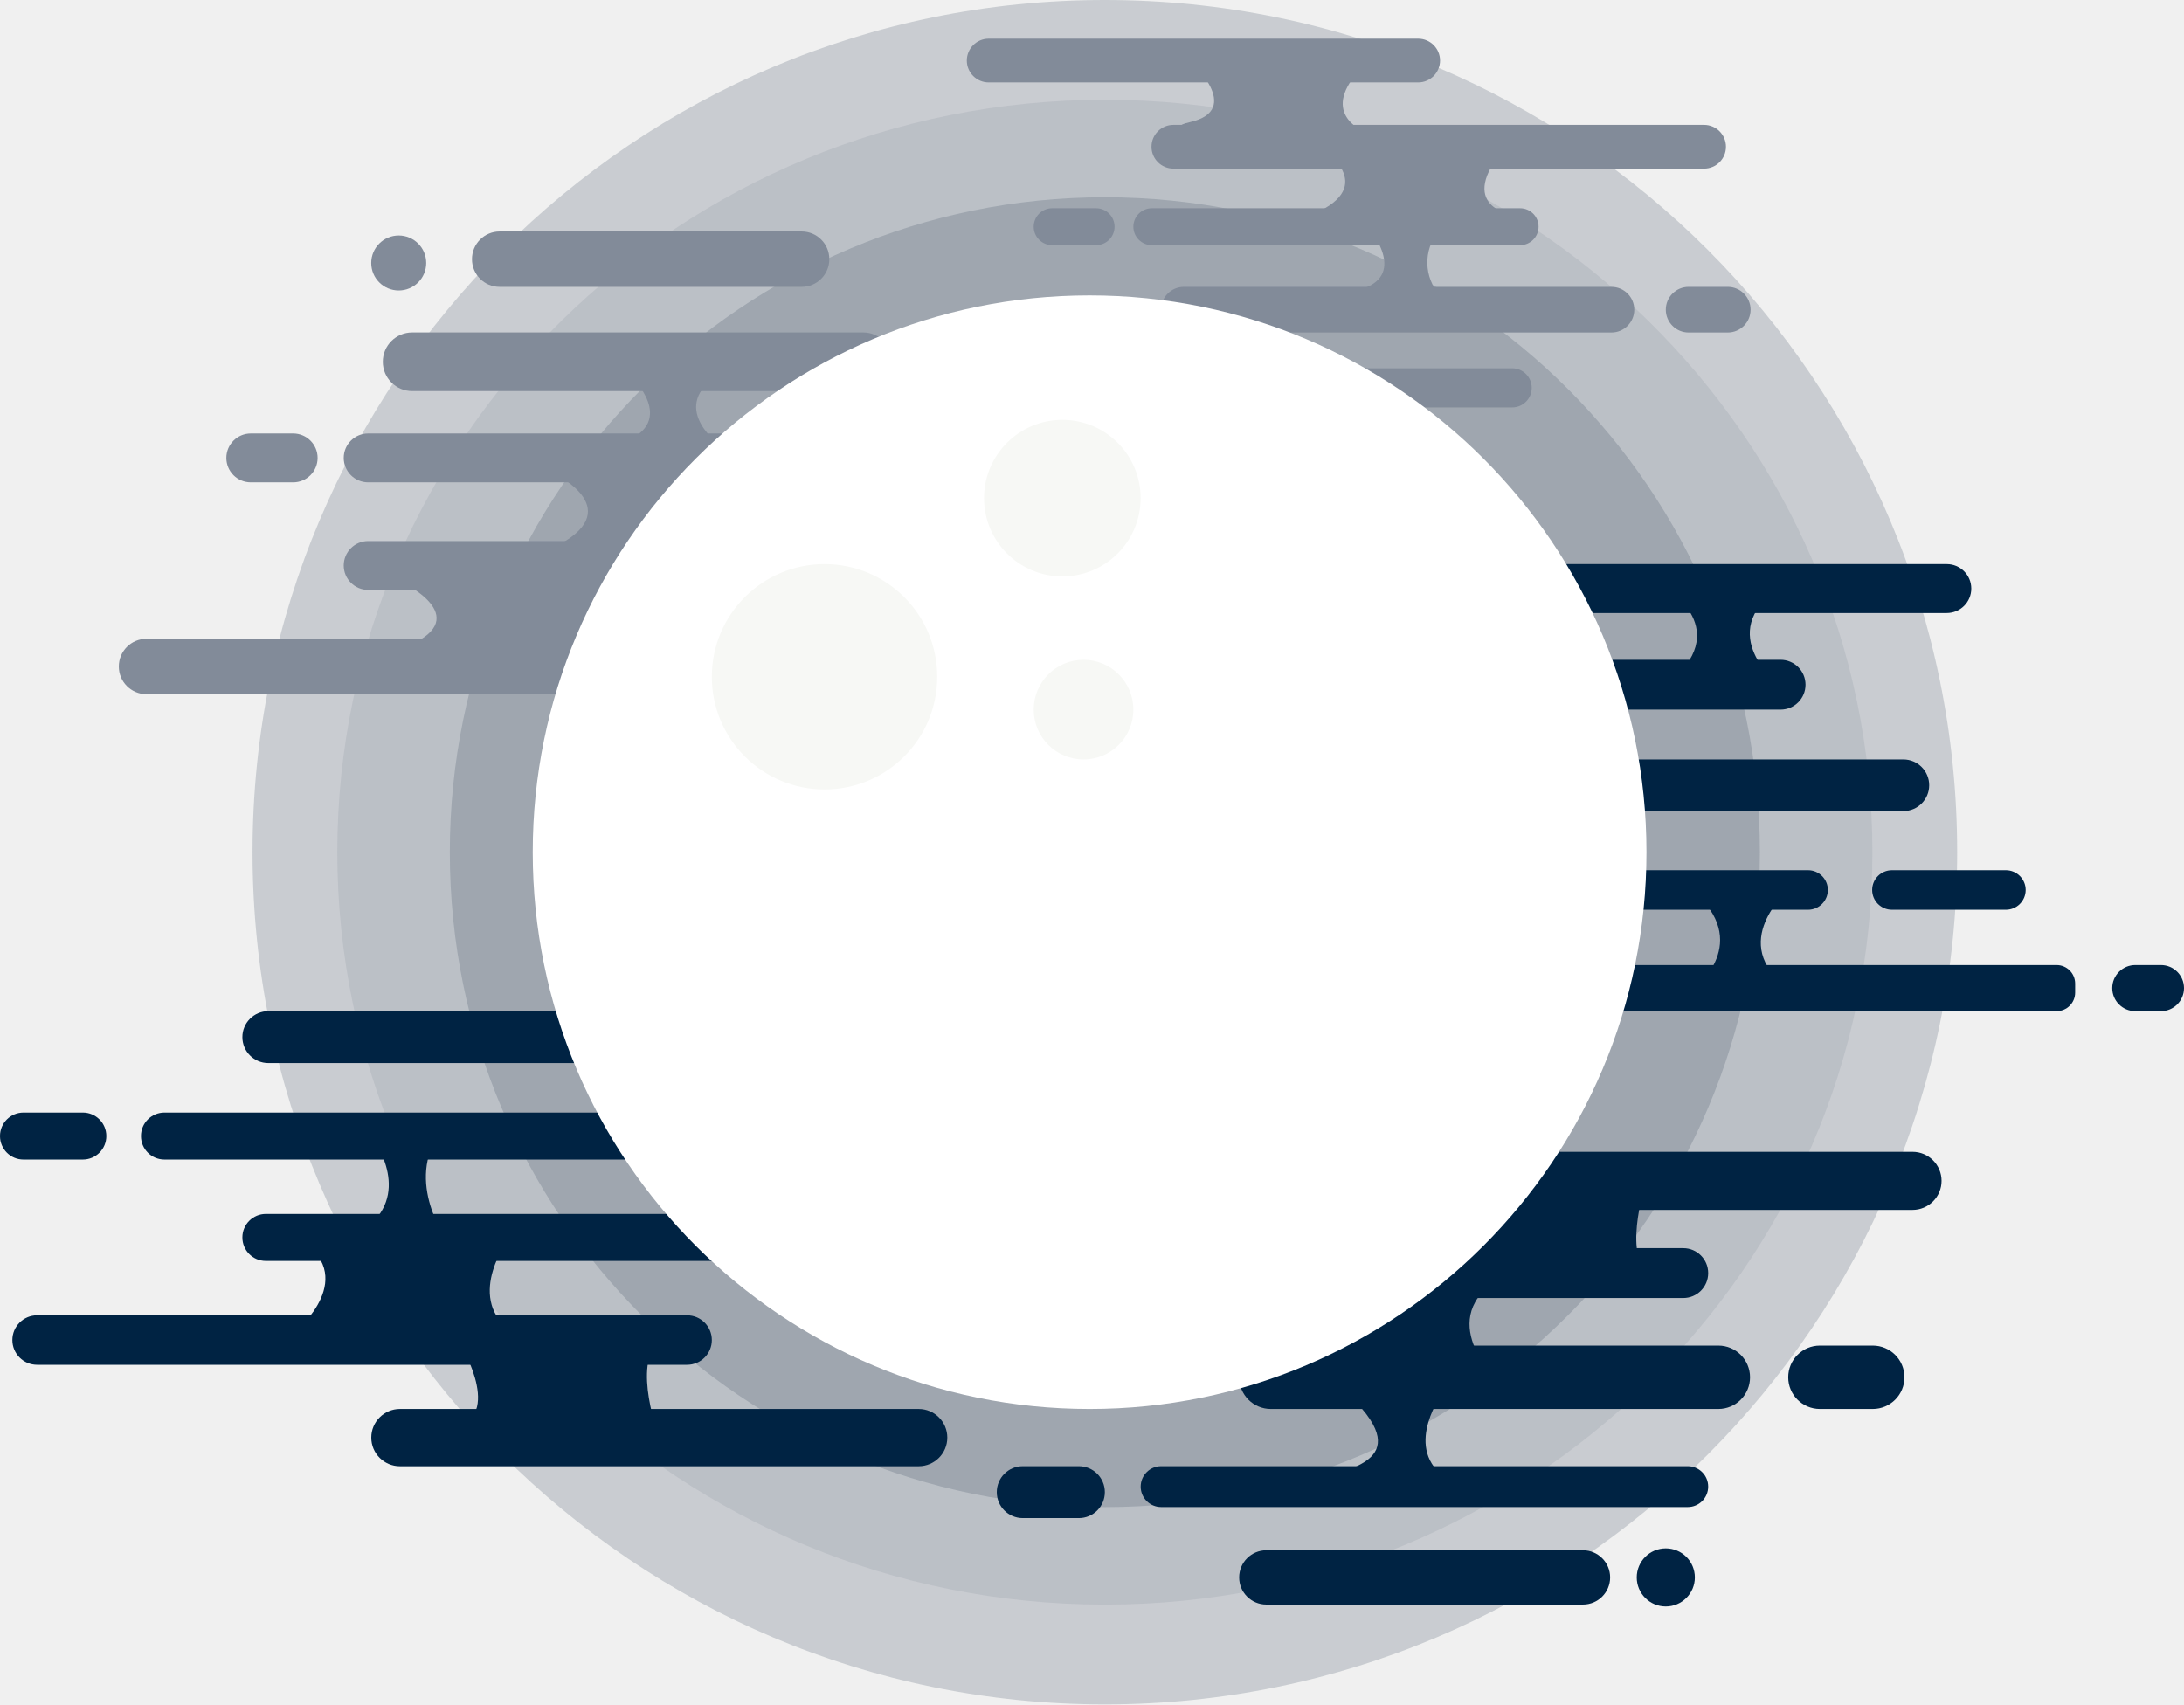
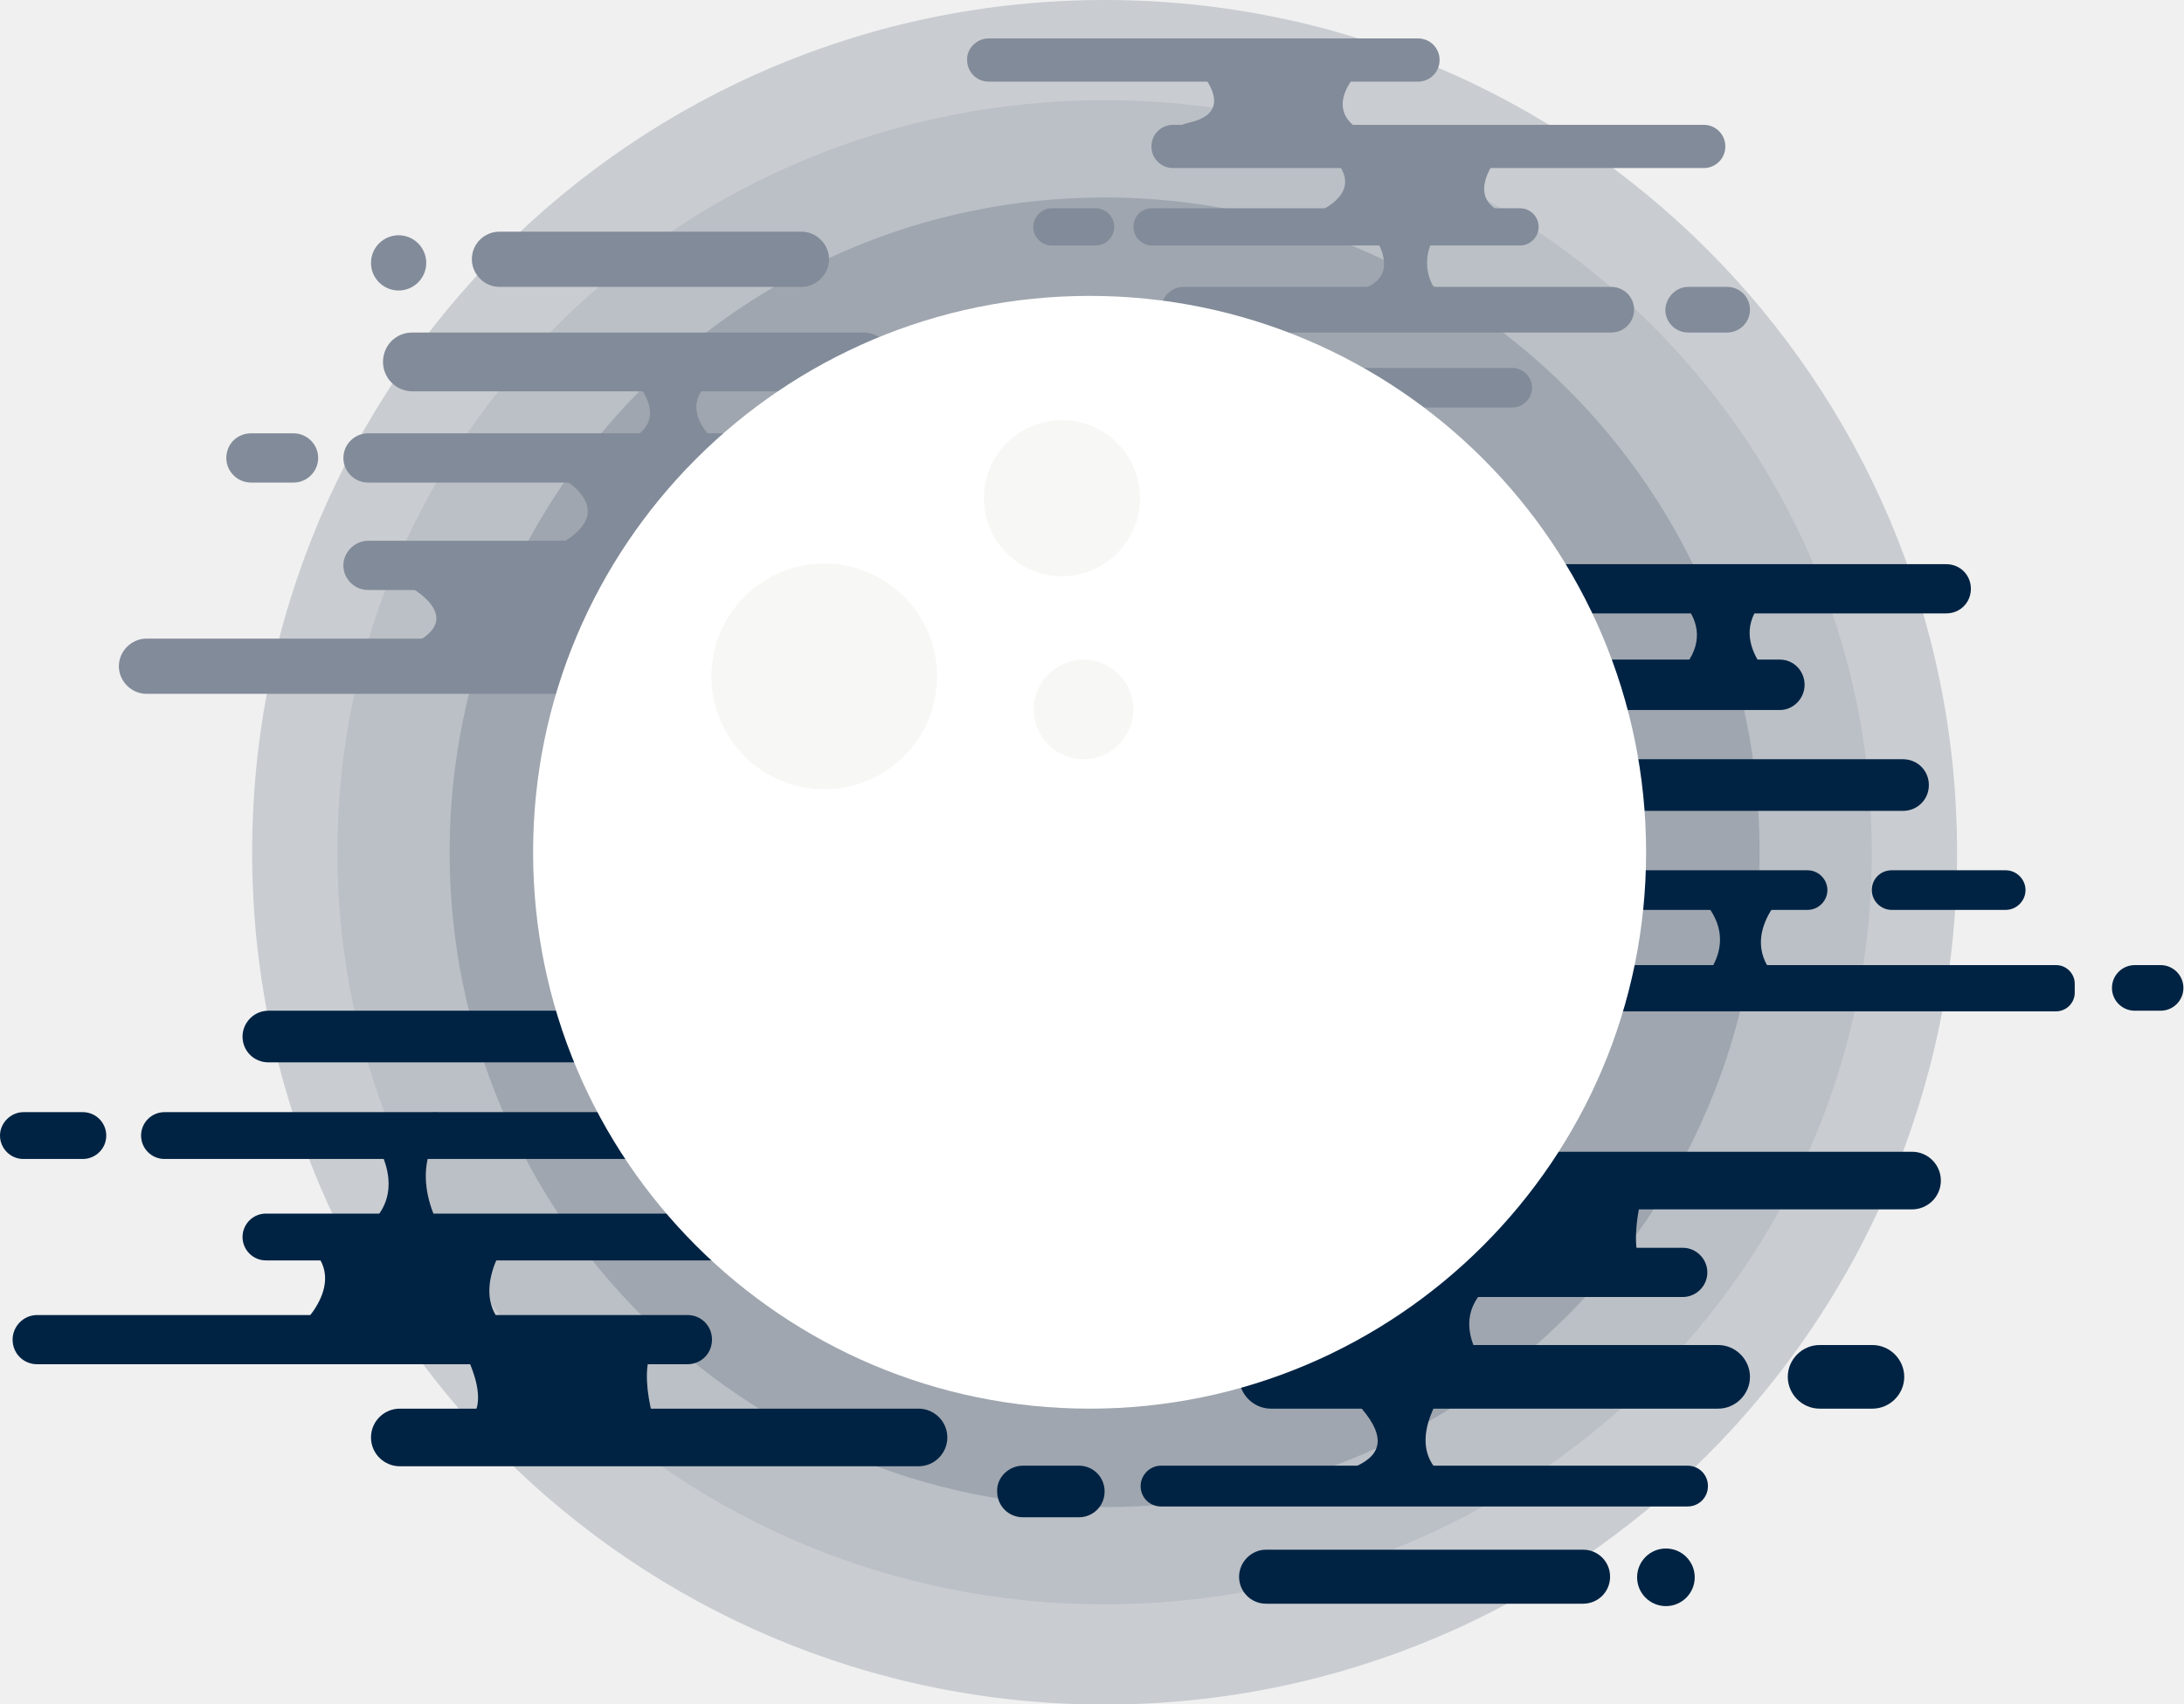
- <svg xmlns="http://www.w3.org/2000/svg" id="Calque_1" data-name="Calque 1" viewBox="0 0 363.76 283.91">
-   <defs>
-     <style>.cls-1{fill:#2b3e54;opacity:0.2;}.cls-2,.cls-3{fill:#4c5b6d;}.cls-2{opacity:0.11;}.cls-3{opacity:0.26;}.cls-4{fill:#828b99;}.cls-5{fill:#002343;}.cls-6{fill:#fff;}.cls-7{fill:#f7f8f5;}</style>
-   </defs>
-   <circle class="cls-1" cx="184.02" cy="141.96" r="141.96" />
-   <ellipse class="cls-2" cx="184.02" cy="141.96" rx="127.84" ry="125.34" />
-   <circle class="cls-3" cx="184.02" cy="141.96" r="109.1" />
-   <rect class="cls-4" x="78.61" y="38.56" width="59.52" height="9.23" rx="4.61" />
-   <rect class="cls-4" x="37.7" y="72.21" width="15.2" height="8.14" rx="4.07" />
-   <rect class="cls-4" x="63.76" y="55.38" width="84.89" height="9.77" rx="4.89" />
-   <rect class="cls-4" x="57.25" y="72.21" width="87.94" height="8.14" rx="4.07" />
-   <rect class="cls-4" x="57.25" y="90.13" width="91.41" height="8.14" rx="4.07" />
-   <rect class="cls-4" x="19.79" y="106.41" width="88.58" height="9.23" rx="4.61" />
-   <path class="cls-4" d="M105.92,103.41s12.51,5.83,1.36,10.66,37.05,1.24,37.05,1.24l7.07-14.57Z" transform="translate(-39.19 -6.54)" />
-   <path class="cls-4" d="M131.69,85.57s12.52,6-.49,12.27,23.79,2.9,23.79,2.9l5.33-16.91Z" transform="translate(-39.19 -6.54)" />
-   <path class="cls-4" d="M144.37,69.33s7.65,7.32-1.15,10.78,16.23.87,16.23.87-8.92-6.19-1.11-11.65S144.37,69.33,144.37,69.33Z" transform="translate(-39.19 -6.54)" />
-   <circle class="cls-4" cx="66.41" cy="43.81" r="4.58" />
-   <rect class="cls-4" x="161.03" y="6.44" width="78.82" height="7.29" rx="3.65" />
-   <path class="cls-4" d="M237.36,16.63s9.12,8.21,0,10.26,28.71,1.36,28.71,1.36-7.29-3,0-10.48S237.36,16.63,237.36,16.63Z" transform="translate(-39.19 -6.54)" />
-   <rect class="cls-4" x="191.79" y="20.8" width="95.68" height="7.29" rx="3.65" />
-   <path class="cls-4" d="M259,31s9.56,5.92,0,10.7,32.19.65,32.19.65S281.33,41,290,31C287.48,28.36,259,31,259,31Z" transform="translate(-39.19 -6.54)" />
-   <rect class="cls-4" x="188.77" y="34.69" width="67.49" height="6.15" rx="3.08" />
-   <rect class="cls-4" x="172.17" y="34.69" width="13.47" height="6.15" rx="3.08" />
-   <path class="cls-4" d="M267,44.31s6.22,7.17,0,10,12,1.42,12,1.42a8.21,8.21,0,0,1-.23-10.65C283.15,39.19,267,44.31,267,44.31Z" transform="translate(-39.19 -6.54)" />
-   <rect class="cls-4" x="193.38" y="47.79" width="78.82" height="7.6" rx="3.8" />
-   <rect class="cls-4" x="215.94" y="61.35" width="39.18" height="6.52" rx="3.26" />
-   <rect class="cls-4" x="277.45" y="47.79" width="14.12" height="7.6" rx="3.8" />
-   <rect class="cls-5" x="40.37" y="168.44" width="71.83" height="8.65" rx="4.33" />
-   <rect class="cls-5" y="185.33" width="17.71" height="7.83" rx="3.91" />
-   <rect class="cls-5" x="23.48" y="185.33" width="88.01" height="7.83" rx="3.91" />
-   <rect class="cls-5" x="40.37" y="202.22" width="100.52" height="7.83" rx="3.91" />
-   <rect class="cls-5" x="2.06" y="219.11" width="116.5" height="8.24" rx="4.12" />
-   <rect class="cls-5" x="61.84" y="234.71" width="95.94" height="9.54" rx="4.77" />
-   <path class="cls-5" d="M101,195.79s6.63,8.45,0,14.63,13.08,3.44,13.08,3.44-7.36-9.62-2-18.07S101,195.79,101,195.79Z" transform="translate(-39.19 -6.54)" />
-   <path class="cls-5" d="M88.63,228.13s10.71-9.06,0-15.45,35.43,0,35.43,0-7.42,9.68,0,15.45S88.63,228.13,88.63,228.13Z" transform="translate(-39.19 -6.54)" />
-   <path class="cls-5" d="M149,246s-4.63-12.12,0-16.24-33.52,0-33.52,0,7.49,11.95,0,14.42S149,246,149,246Z" transform="translate(-39.19 -6.54)" />
-   <rect class="cls-5" x="166.02" y="244.24" width="18" height="8.65" rx="4.33" />
-   <rect class="cls-5" x="206.39" y="258.25" width="61.79" height="9.04" rx="4.52" />
-   <rect class="cls-5" x="189.99" y="244.24" width="94.52" height="6.81" rx="3.41" />
-   <rect class="cls-5" x="206.39" y="224.15" width="85.09" height="10.56" rx="5.28" />
-   <rect class="cls-5" x="297.84" y="224.15" width="19.36" height="10.56" rx="5.28" />
-   <rect class="cls-5" x="224.1" y="207.92" width="60.41" height="8.31" rx="4.15" />
-   <rect class="cls-5" x="231.51" y="191.87" width="91.87" height="9.68" rx="4.84" />
-   <path class="cls-5" d="M313.43,203.25s-3.84,11.22,0,15.37-42.72,0-42.72,0l8.85-15.37Z" transform="translate(-39.19 -6.54)" />
-   <path class="cls-5" d="M288.13,236s-10.83-10.79,2.36-17.35-19.78,0-19.78,0L255.13,233.9Z" transform="translate(-39.19 -6.54)" />
-   <path class="cls-5" d="M261.71,252.44c1.59-1.65,14.89-2.82,0-15.42-6.58-7.24,17.85,1.41,17.85,1.41s-6.61,8.84,0,14S261.71,252.44,261.71,252.44Z" transform="translate(-39.19 -6.54)" />
-   <circle class="cls-5" cx="277.45" cy="262.77" r="4.84" />
-   <rect class="cls-5" x="248.94" y="93.97" width="79.39" height="8.15" rx="4.08" />
-   <rect class="cls-5" x="254.4" y="109.91" width="46.32" height="8.3" rx="4.15" />
-   <rect class="cls-5" x="264.06" y="126.51" width="57.26" height="8.6" rx="4.3" />
-   <rect class="cls-5" x="259.12" y="144.96" width="45.32" height="6.59" rx="3.3" />
-   <rect class="cls-5" x="311.82" y="144.96" width="25.57" height="6.59" rx="3.3" />
-   <rect class="cls-5" x="259.12" y="160.76" width="86.51" height="7.68" rx="3.09" />
-   <rect class="cls-5" x="351.81" y="160.76" width="11.95" height="7.68" rx="3.84" />
-   <path class="cls-5" d="M316.76,104.59s11.44,6.94,0,16c-5.71,6.92,18.63,0,18.63,0s-10.71-8.55,0-16S316.76,104.59,316.76,104.59Z" transform="translate(-39.19 -6.54)" />
-   <path class="cls-5" d="M321.48,171.15s9.79-7.7-.51-16.35c-2.29-3.29,16.07,0,16.07,0s-10.3,8.87,0,16.35S321.48,171.15,321.48,171.15Z" transform="translate(-39.19 -6.54)" />
-   <circle class="cls-6" cx="181.48" cy="141.96" r="92.75" />
-   <circle class="cls-7" cx="137.33" cy="112.74" r="18.77" />
-   <circle class="cls-7" cx="180.47" cy="118.21" r="8.3" />
-   <circle class="cls-7" cx="176.94" cy="82.98" r="13.04" />
+ <svg xmlns="http://www.w3.org/2000/svg" version="1.1" id="Calque_1" x="0px" y="0px" viewBox="0 0 363.8 283.9" style="enable-background:new 0 0 363.8 283.9;" xml:space="preserve">
+   <style type="text/css">
+ 	.st0{opacity:0.2;fill:#2B3E54;enable-background:new    ;}
+ 	.st1{opacity:0.11;fill:#4C5B6D;enable-background:new    ;}
+ 	.st2{opacity:0.26;fill:#4C5B6D;enable-background:new    ;}
+ 	.st3{fill:#828B99;}
+ 	.st4{fill:#002343;}
+ 	.st5{fill:#FFFFFF;}
+ 	.st6{fill:#F7F8F5;}
+ </style>
+   <circle class="st0" cx="184" cy="142" r="142" />
+   <ellipse class="st1" cx="184" cy="142" rx="127.8" ry="125.3" />
+   <circle class="st2" cx="184" cy="142" r="109.1" />
+   <path class="st3" d="M83.2,38.6h50.3c2.5,0,4.6,2.1,4.6,4.6v0c0,2.5-2.1,4.6-4.6,4.6H83.2c-2.5,0-4.6-2.1-4.6-4.6v0  C78.6,40.6,80.7,38.6,83.2,38.6z" />
+   <path class="st3" d="M41.8,72.2h7.1c2.2,0,4.1,1.8,4.1,4.1l0,0c0,2.2-1.8,4.1-4.1,4.1h-7.1c-2.2,0-4.1-1.8-4.1-4.1l0,0  C37.7,74,39.5,72.2,41.8,72.2z" />
+   <path class="st3" d="M68.7,55.4h75.1c2.7,0,4.9,2.2,4.9,4.9l0,0c0,2.7-2.2,4.9-4.9,4.9H68.7c-2.7,0-4.9-2.2-4.9-4.9l0,0  C63.8,57.6,65.9,55.4,68.7,55.4z" />
+   <path class="st3" d="M61.3,72.2h79.8c2.2,0,4.1,1.8,4.1,4.1l0,0c0,2.2-1.8,4.1-4.1,4.1H61.3c-2.2,0-4.1-1.8-4.1-4.1l0,0  C57.2,74,59.1,72.2,61.3,72.2z" />
+   <path class="st3" d="M61.3,90.1h83.3c2.2,0,4.1,1.8,4.1,4.1l0,0c0,2.2-1.8,4.1-4.1,4.1H61.3c-2.2,0-4.1-1.8-4.1-4.1l0,0  C57.2,92,59.1,90.1,61.3,90.1z" />
+   <path class="st3" d="M24.4,106.4h79.4c2.5,0,4.6,2.1,4.6,4.6v0c0,2.5-2.1,4.6-4.6,4.6H24.4c-2.5,0-4.6-2.1-4.6-4.6v0  C19.8,108.5,21.9,106.4,24.4,106.4z" />
+   <path class="st3" d="M66.7,96.9c0,0,12.5,5.8,1.4,10.7c-11.1,4.8,37.1,1.2,37.1,1.2l7.1-14.6L66.7,96.9z" />
+   <path class="st3" d="M92.5,79c0,0,12.5,6-0.5,12.3s23.8,2.9,23.8,2.9l5.3-16.9L92.5,79z" />
+   <path class="st3" d="M105.2,62.8c0,0,7.6,7.3-1.1,10.8s16.2,0.9,16.2,0.9s-8.9-6.2-1.1-11.7S105.2,62.8,105.2,62.8z" />
+   <circle class="st3" cx="66.4" cy="43.8" r="4.6" />
+   <path class="st3" d="M164.7,6.4h71.5c2,0,3.6,1.6,3.6,3.6v0c0,2-1.6,3.6-3.6,3.6h-71.5c-2,0-3.6-1.6-3.6-3.6v0  C161,8.1,162.7,6.4,164.7,6.4z" />
+   <path class="st3" d="M198.2,10.1c0,0,9.1,8.2,0,10.3s28.7,1.4,28.7,1.4s-7.3-3,0-10.5S198.2,10.1,198.2,10.1z" />
+   <path class="st3" d="M195.4,20.8h88.4c2,0,3.6,1.6,3.6,3.6l0,0c0,2-1.6,3.6-3.6,3.6h-88.4c-2,0-3.6-1.6-3.6-3.6l0,0  C191.8,22.4,193.4,20.8,195.4,20.8z" />
+   <path class="st3" d="M219.8,24.5c0,0,9.6,5.9,0,10.7s32.2,0.7,32.2,0.7s-9.9-1.4-1.2-11.4C248.3,21.8,219.8,24.5,219.8,24.5z" />
+   <path class="st3" d="M191.9,34.7h61.3c1.7,0,3.1,1.4,3.1,3.1l0,0c0,1.7-1.4,3.1-3.1,3.1h-61.3c-1.7,0-3.1-1.4-3.1-3.1l0,0  C188.8,36.1,190.1,34.7,191.9,34.7z" />
+   <path class="st3" d="M175.2,34.7h7.3c1.7,0,3.1,1.4,3.1,3.1l0,0c0,1.7-1.4,3.1-3.1,3.1h-7.3c-1.7,0-3.1-1.4-3.1-3.1l0,0  C172.2,36.1,173.5,34.7,175.2,34.7z" />
+   <path class="st3" d="M227.8,37.8c0,0,6.2,7.2,0,10s12,1.4,12,1.4c-2.7-3-2.8-7.5-0.2-10.6C244,32.6,227.8,37.8,227.8,37.8z" />
+   <path class="st3" d="M197.2,47.8h71.2c2.1,0,3.8,1.7,3.8,3.8l0,0c0,2.1-1.7,3.8-3.8,3.8h-71.2c-2.1,0-3.8-1.7-3.8-3.8l0,0  C193.4,49.5,195.1,47.8,197.2,47.8z" />
+   <path class="st3" d="M219.2,61.3h32.7c1.8,0,3.3,1.5,3.3,3.3v0c0,1.8-1.5,3.3-3.3,3.3h-32.7c-1.8,0-3.3-1.5-3.3-3.3v0  C215.9,62.8,217.4,61.3,219.2,61.3z" />
+   <path class="st3" d="M281.2,47.8h6.5c2.1,0,3.8,1.7,3.8,3.8l0,0c0,2.1-1.7,3.8-3.8,3.8h-6.5c-2.1,0-3.8-1.7-3.8-3.8l0,0  C277.5,49.5,279.2,47.8,281.2,47.8z" />
+   <path class="st4" d="M44.7,168.4h63.2c2.4,0,4.3,1.9,4.3,4.3l0,0c0,2.4-1.9,4.3-4.3,4.3H44.7c-2.4,0-4.3-1.9-4.3-4.3l0,0  C40.4,170.4,42.3,168.4,44.7,168.4z" />
+   <path class="st4" d="M3.9,185.3h9.9c2.2,0,3.9,1.8,3.9,3.9v0c0,2.2-1.8,3.9-3.9,3.9H3.9c-2.2,0-3.9-1.8-3.9-3.9v0  C0,187.1,1.8,185.3,3.9,185.3z" />
+   <path class="st4" d="M27.4,185.3h80.2c2.2,0,3.9,1.8,3.9,3.9v0c0,2.2-1.8,3.9-3.9,3.9H27.4c-2.2,0-3.9-1.8-3.9-3.9v0  C23.5,187.1,25.2,185.3,27.4,185.3z" />
+   <path class="st4" d="M44.3,202.2H137c2.2,0,3.9,1.8,3.9,3.9v0c0,2.2-1.8,3.9-3.9,3.9H44.3c-2.2,0-3.9-1.8-3.9-3.9v0  C40.4,204,42.1,202.2,44.3,202.2z" />
+   <path class="st4" d="M6.2,219.1h108.3c2.3,0,4.1,1.8,4.1,4.1v0c0,2.3-1.8,4.1-4.1,4.1H6.2c-2.3,0-4.1-1.8-4.1-4.1v0  C2.1,221,3.9,219.1,6.2,219.1z" />
+   <path class="st4" d="M66.6,234.7H153c2.6,0,4.8,2.1,4.8,4.8v0c0,2.6-2.1,4.8-4.8,4.8H66.6c-2.6,0-4.8-2.1-4.8-4.8v0  C61.8,236.8,64,234.7,66.6,234.7z" />
+   <path class="st4" d="M61.8,189.2c0,0,6.6,8.4,0,14.6s13.1,3.4,13.1,3.4s-7.4-9.6-2-18.1S61.8,189.2,61.8,189.2z" />
+   <path class="st4" d="M49.4,221.6c0,0,10.7-9.1,0-15.4s35.4,0,35.4,0s-7.4,9.7,0,15.4S49.4,221.6,49.4,221.6z" />
+   <path class="st4" d="M109.8,239.5c0,0-4.6-12.1,0-16.2s-33.5,0-33.5,0s7.5,11.9,0,14.4C68.8,240.1,109.8,239.5,109.8,239.5z" />
+   <path class="st4" d="M170.4,244.2h9.3c2.4,0,4.3,1.9,4.3,4.3l0,0c0,2.4-1.9,4.3-4.3,4.3h-9.3c-2.4,0-4.3-1.9-4.3-4.3l0,0  C166,246.2,168,244.2,170.4,244.2z" />
+   <path class="st4" d="M210.9,258.2h52.8c2.5,0,4.5,2,4.5,4.5v0c0,2.5-2,4.5-4.5,4.5h-52.8c-2.5,0-4.5-2-4.5-4.5v0  C206.4,260.3,208.4,258.2,210.9,258.2z" />
+   <path class="st4" d="M193.4,244.2h87.7c1.9,0,3.4,1.5,3.4,3.4l0,0c0,1.9-1.5,3.4-3.4,3.4h-87.7c-1.9,0-3.4-1.5-3.4-3.4l0,0  C190,245.8,191.5,244.2,193.4,244.2z" />
+   <path class="st4" d="M211.7,224.1h74.5c2.9,0,5.3,2.4,5.3,5.3l0,0c0,2.9-2.4,5.3-5.3,5.3h-74.5c-2.9,0-5.3-2.4-5.3-5.3l0,0  C206.4,226.5,208.8,224.1,211.7,224.1z" />
+   <path class="st4" d="M303.1,224.1h8.8c2.9,0,5.3,2.4,5.3,5.3l0,0c0,2.9-2.4,5.3-5.3,5.3h-8.8c-2.9,0-5.3-2.4-5.3-5.3l0,0  C297.8,226.5,300.2,224.1,303.1,224.1z" />
+   <path class="st4" d="M228.2,207.9h52.1c2.3,0,4.1,1.9,4.1,4.1v0c0,2.3-1.9,4.1-4.1,4.1h-52.1c-2.3,0-4.1-1.9-4.1-4.1v0  C224.1,209.8,226,207.9,228.2,207.9z" />
+   <path class="st4" d="M236.3,191.9h82.2c2.7,0,4.8,2.2,4.8,4.8l0,0c0,2.7-2.2,4.8-4.8,4.8h-82.2c-2.7,0-4.8-2.2-4.8-4.8l0,0  C231.5,194,233.7,191.9,236.3,191.9z" />
+   <path class="st4" d="M274.2,196.7c0,0-3.8,11.2,0,15.4s-42.7,0-42.7,0l8.9-15.4H274.2z" />
+   <path class="st4" d="M248.9,229.5c0,0-10.8-10.8,2.4-17.4s-19.8,0-19.8,0l-15.6,15.2L248.9,229.5z" />
+   <path class="st4" d="M222.5,245.9c1.6-1.6,14.9-2.8,0-15.4c-6.6-7.2,17.9,1.4,17.9,1.4s-6.6,8.8,0,14  C247,251.1,222.5,245.9,222.5,245.9z" />
+   <circle class="st4" cx="277.5" cy="262.8" r="4.8" />
+   <path class="st4" d="M253,94h71.2c2.3,0,4.1,1.8,4.1,4.1v0c0,2.3-1.8,4.1-4.1,4.1H253c-2.3,0-4.1-1.8-4.1-4.1v0  C248.9,95.8,250.8,94,253,94z" />
+   <path class="st4" d="M258.5,109.9h38c2.3,0,4.1,1.9,4.1,4.2l0,0c0,2.3-1.9,4.2-4.1,4.2h-38c-2.3,0-4.1-1.9-4.1-4.2l0,0  C254.4,111.8,256.3,109.9,258.5,109.9z" />
+   <path class="st4" d="M268.4,126.5H317c2.4,0,4.3,1.9,4.3,4.3l0,0c0,2.4-1.9,4.3-4.3,4.3h-48.7c-2.4,0-4.3-1.9-4.3-4.3l0,0  C264.1,128.4,266,126.5,268.4,126.5z" />
+   <path class="st4" d="M262.4,145h38.7c1.8,0,3.3,1.5,3.3,3.3l0,0c0,1.8-1.5,3.3-3.3,3.3h-38.7c-1.8,0-3.3-1.5-3.3-3.3l0,0  C259.1,146.4,260.6,145,262.4,145z" />
+   <path class="st4" d="M315.1,145h19c1.8,0,3.3,1.5,3.3,3.3l0,0c0,1.8-1.5,3.3-3.3,3.3h-19c-1.8,0-3.3-1.5-3.3-3.3l0,0  C311.8,146.4,313.3,145,315.1,145z" />
+   <path class="st4" d="M262.2,160.8h80.3c1.7,0,3.1,1.4,3.1,3.1v1.5c0,1.7-1.4,3.1-3.1,3.1h-80.3c-1.7,0-3.1-1.4-3.1-3.1v-1.5  C259.1,162.1,260.5,160.8,262.2,160.8z" />
+   <path class="st4" d="M355.6,160.8h4.3c2.1,0,3.8,1.7,3.8,3.8l0,0c0,2.1-1.7,3.8-3.8,3.8h-4.3c-2.1,0-3.8-1.7-3.8-3.8l0,0  C351.8,162.5,353.5,160.8,355.6,160.8z" />
+   <path class="st4" d="M277.6,98c0,0,11.4,6.9,0,16c-5.7,6.9,18.6,0,18.6,0s-10.7-8.6,0-16S277.6,98,277.6,98z" />
+   <path class="st4" d="M282.3,164.6c0,0,9.8-7.7-0.5-16.4c-2.3-3.3,16.1,0,16.1,0s-10.3,8.9,0,16.4S282.3,164.6,282.3,164.6z" />
+   <circle class="st5" cx="181.5" cy="142" r="92.7" />
+   <circle class="st6" cx="137.3" cy="112.7" r="18.8" />
+   <circle class="st6" cx="180.5" cy="118.2" r="8.3" />
+   <circle class="st6" cx="176.9" cy="83" r="13" />
</svg>
